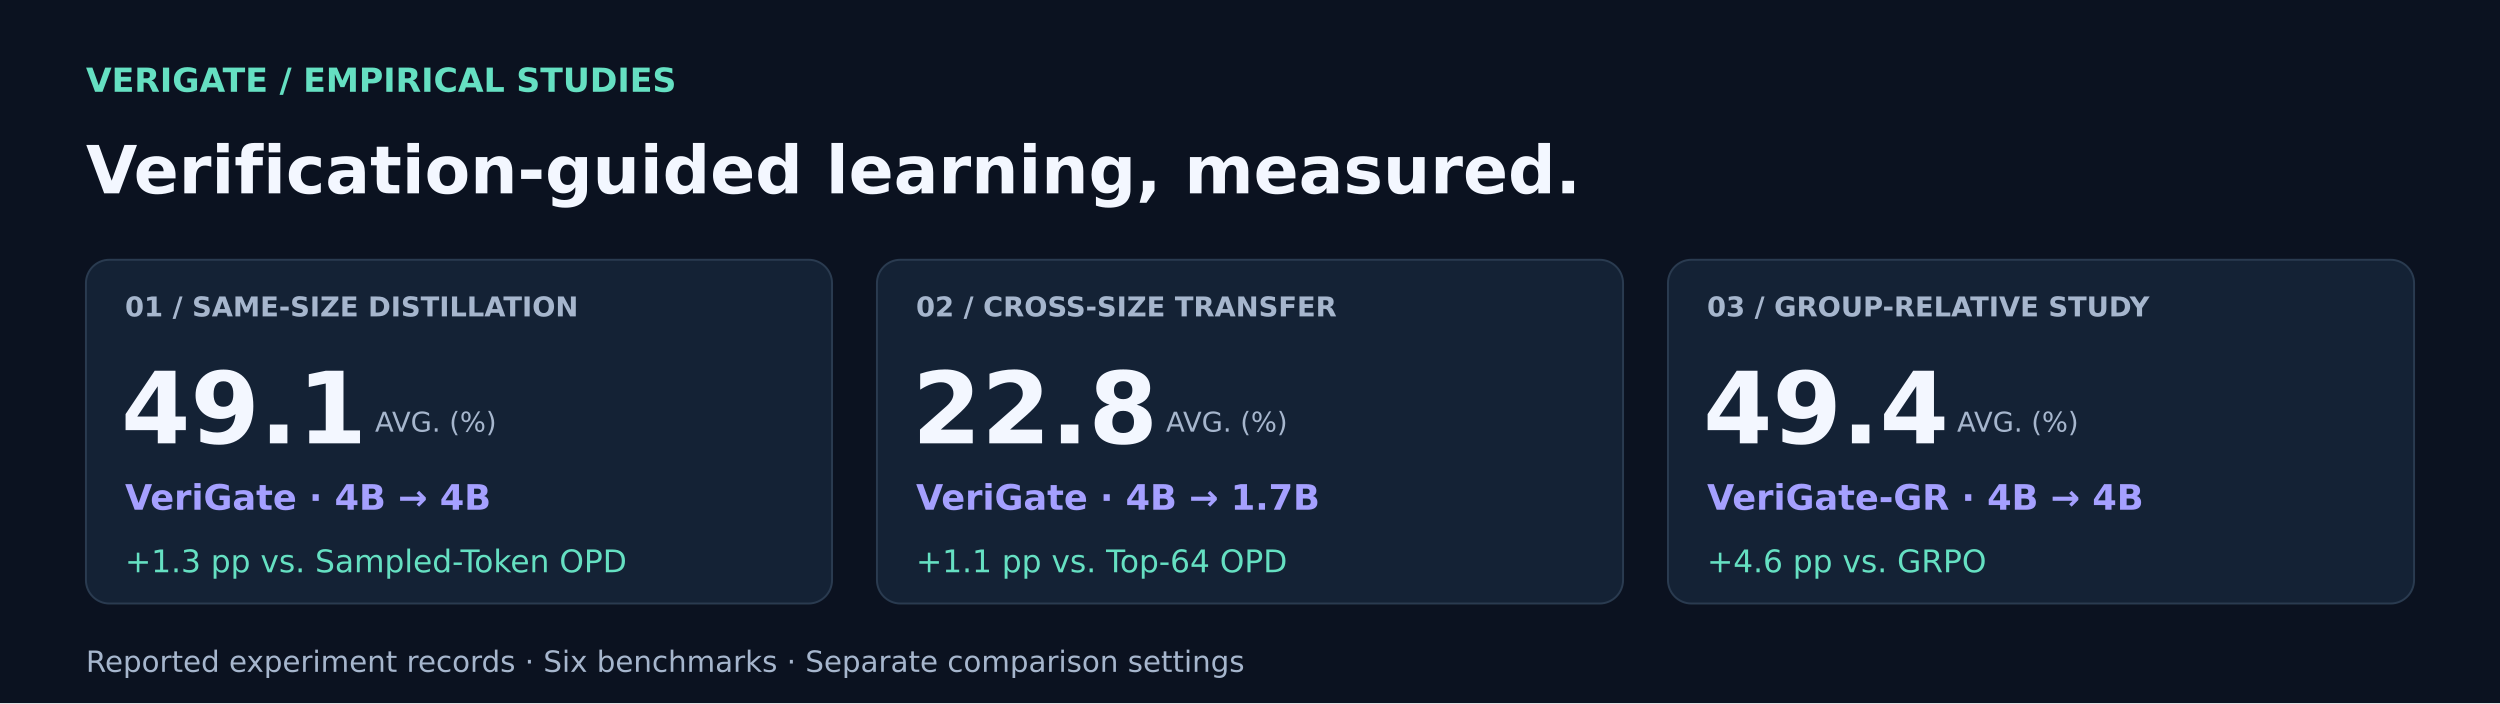
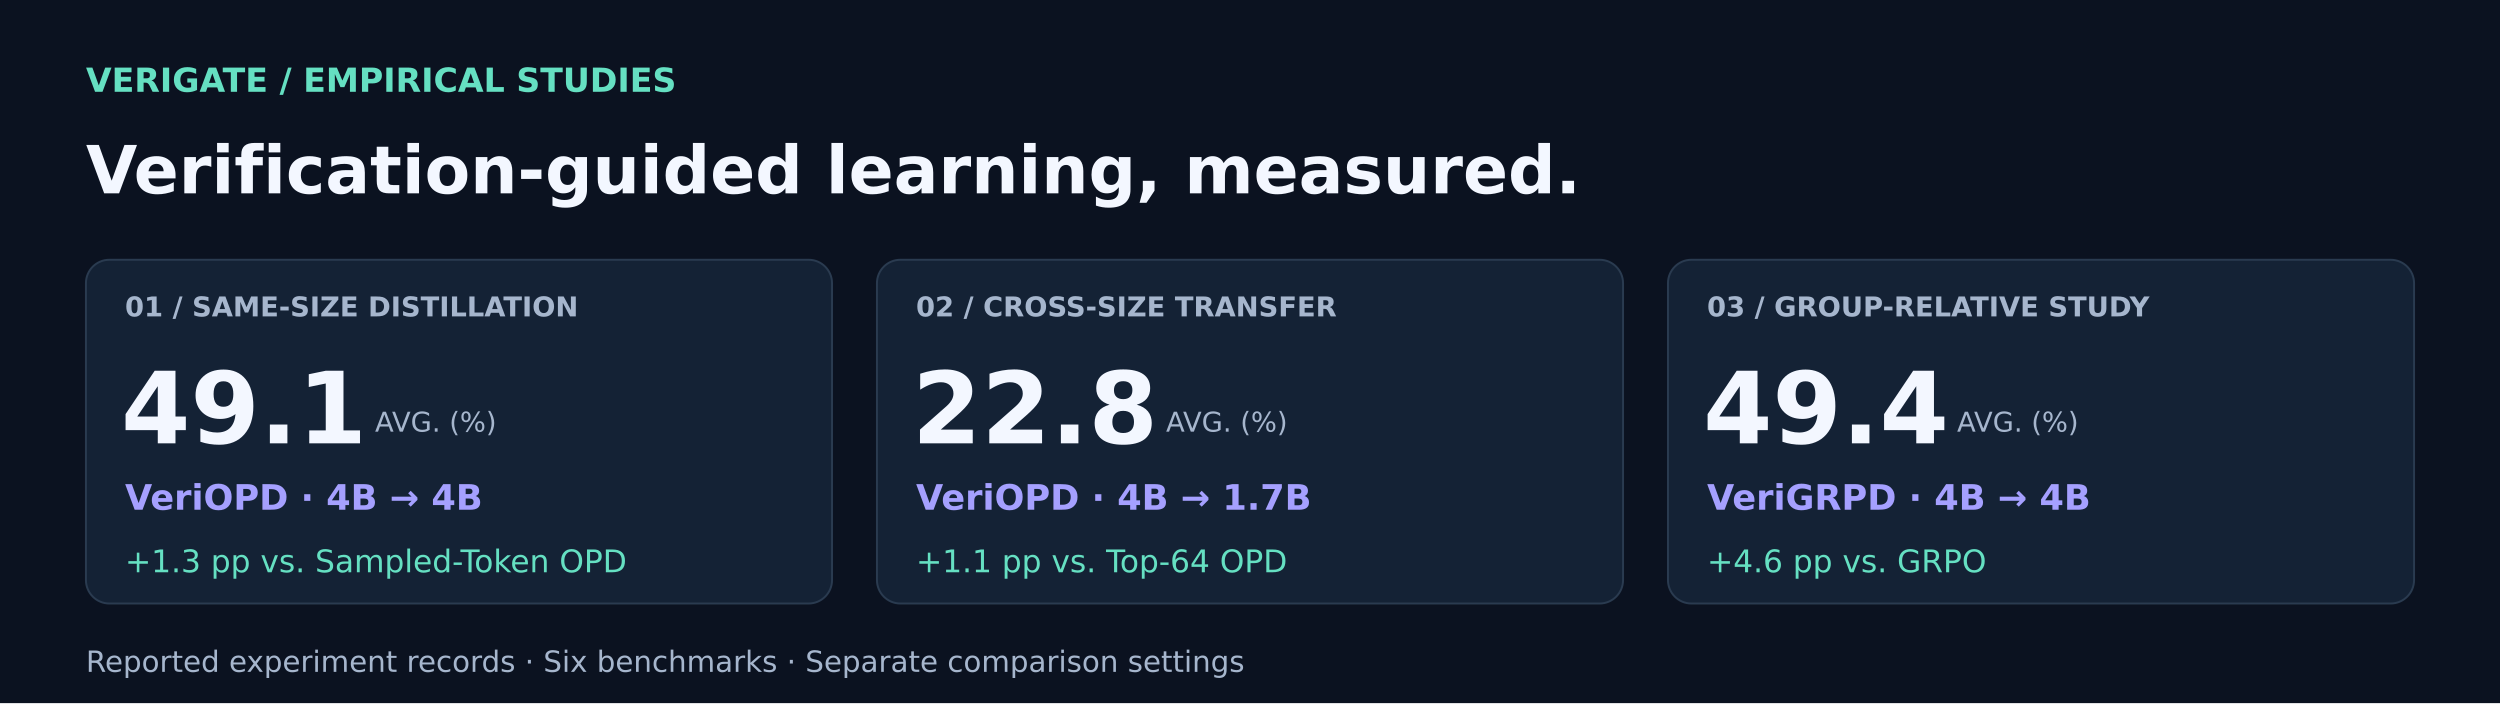
<svg xmlns="http://www.w3.org/2000/svg" width="1280" height="360" viewBox="0 0 1280 360" role="img">
  <rect x="0" y="0" width="1280" height="360" rx="0" fill="#0b1220" />
  <text x="44" y="47" font-family="Segoe UI,DejaVu Sans,sans-serif" font-size="17" font-weight="700" fill="#65e0c2">VERIGATE / EMPIRICAL STUDIES</text>
  <text x="44" y="99" font-family="Segoe UI,DejaVu Sans,sans-serif" font-size="34" font-weight="700" fill="#f3f7ff">Verification-guided learning, measured.</text>
  <rect x="44" y="133" width="382" height="176" rx="12" fill="#142235" stroke="#2a3b50" />
  <text x="64" y="162" font-family="Segoe UI,DejaVu Sans,sans-serif" font-size="14" font-weight="700" fill="#a6b6cd">01 / SAME-SIZE DISTILLATION</text>
  <text x="62" y="227" font-family="Segoe UI,DejaVu Sans,sans-serif" font-size="51" font-weight="700" fill="#f3f7ff">49.1</text>
  <text x="192" y="221" font-family="Segoe UI,DejaVu Sans,sans-serif" font-size="14" font-weight="400" fill="#a6b6cd">AVG. (%)</text>
-   <text x="64" y="261" font-family="Segoe UI,DejaVu Sans,sans-serif" font-size="18" font-weight="700" fill="#a5a0ff">VeriGate · 4B → 4B</text>
+   <text x="64" y="261" font-family="Segoe UI,DejaVu Sans,sans-serif" font-size="18" font-weight="700" fill="#a5a0ff">VeriOPD · 4B → 4B</text>
  <text x="64" y="293" font-family="Segoe UI,DejaVu Sans,sans-serif" font-size="16" font-weight="400" fill="#65e0c2">+1.3 pp vs. Sampled-Token OPD</text>
  <rect x="449" y="133" width="382" height="176" rx="12" fill="#142235" stroke="#2a3b50" />
  <text x="469" y="162" font-family="Segoe UI,DejaVu Sans,sans-serif" font-size="14" font-weight="700" fill="#a6b6cd">02 / CROSS-SIZE TRANSFER</text>
  <text x="467" y="227" font-family="Segoe UI,DejaVu Sans,sans-serif" font-size="51" font-weight="700" fill="#f3f7ff">22.8</text>
  <text x="597" y="221" font-family="Segoe UI,DejaVu Sans,sans-serif" font-size="14" font-weight="400" fill="#a6b6cd">AVG. (%)</text>
-   <text x="469" y="261" font-family="Segoe UI,DejaVu Sans,sans-serif" font-size="18" font-weight="700" fill="#a5a0ff">VeriGate · 4B → 1.7B</text>
+   <text x="469" y="261" font-family="Segoe UI,DejaVu Sans,sans-serif" font-size="18" font-weight="700" fill="#a5a0ff">VeriOPD · 4B → 1.7B</text>
  <text x="469" y="293" font-family="Segoe UI,DejaVu Sans,sans-serif" font-size="16" font-weight="400" fill="#65e0c2">+1.1 pp vs. Top-64 OPD</text>
  <rect x="854" y="133" width="382" height="176" rx="12" fill="#142235" stroke="#2a3b50" />
  <text x="874" y="162" font-family="Segoe UI,DejaVu Sans,sans-serif" font-size="14" font-weight="700" fill="#a6b6cd">03 / GROUP-RELATIVE STUDY</text>
  <text x="872" y="227" font-family="Segoe UI,DejaVu Sans,sans-serif" font-size="51" font-weight="700" fill="#f3f7ff">49.4</text>
  <text x="1002" y="221" font-family="Segoe UI,DejaVu Sans,sans-serif" font-size="14" font-weight="400" fill="#a6b6cd">AVG. (%)</text>
-   <text x="874" y="261" font-family="Segoe UI,DejaVu Sans,sans-serif" font-size="18" font-weight="700" fill="#a5a0ff">VeriGate-GR · 4B → 4B</text>
+   <text x="874" y="261" font-family="Segoe UI,DejaVu Sans,sans-serif" font-size="18" font-weight="700" fill="#a5a0ff">VeriGRPD · 4B → 4B</text>
  <text x="874" y="293" font-family="Segoe UI,DejaVu Sans,sans-serif" font-size="16" font-weight="400" fill="#65e0c2">+4.6 pp vs. GRPO</text>
  <text x="44" y="344" font-family="Segoe UI,DejaVu Sans,sans-serif" font-size="15" font-weight="400" fill="#a6b6cd">Reported experiment records · Six benchmarks · Separate comparison settings</text>
</svg>
